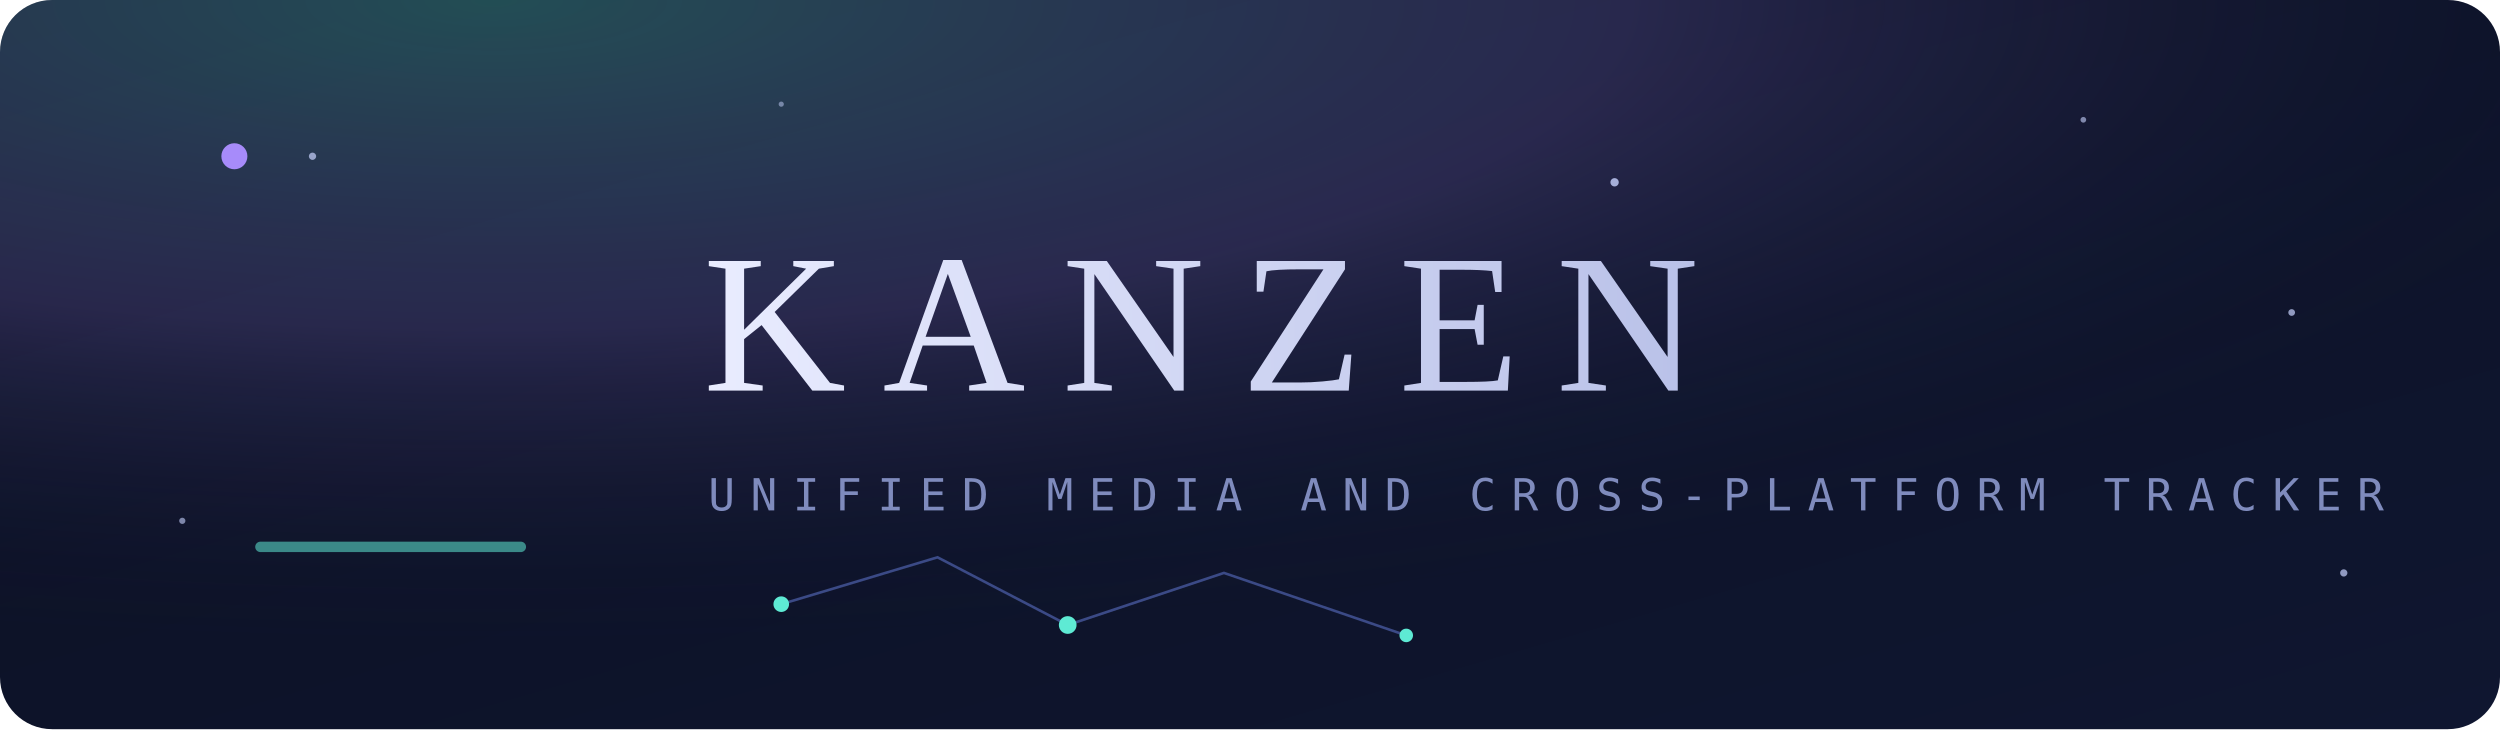
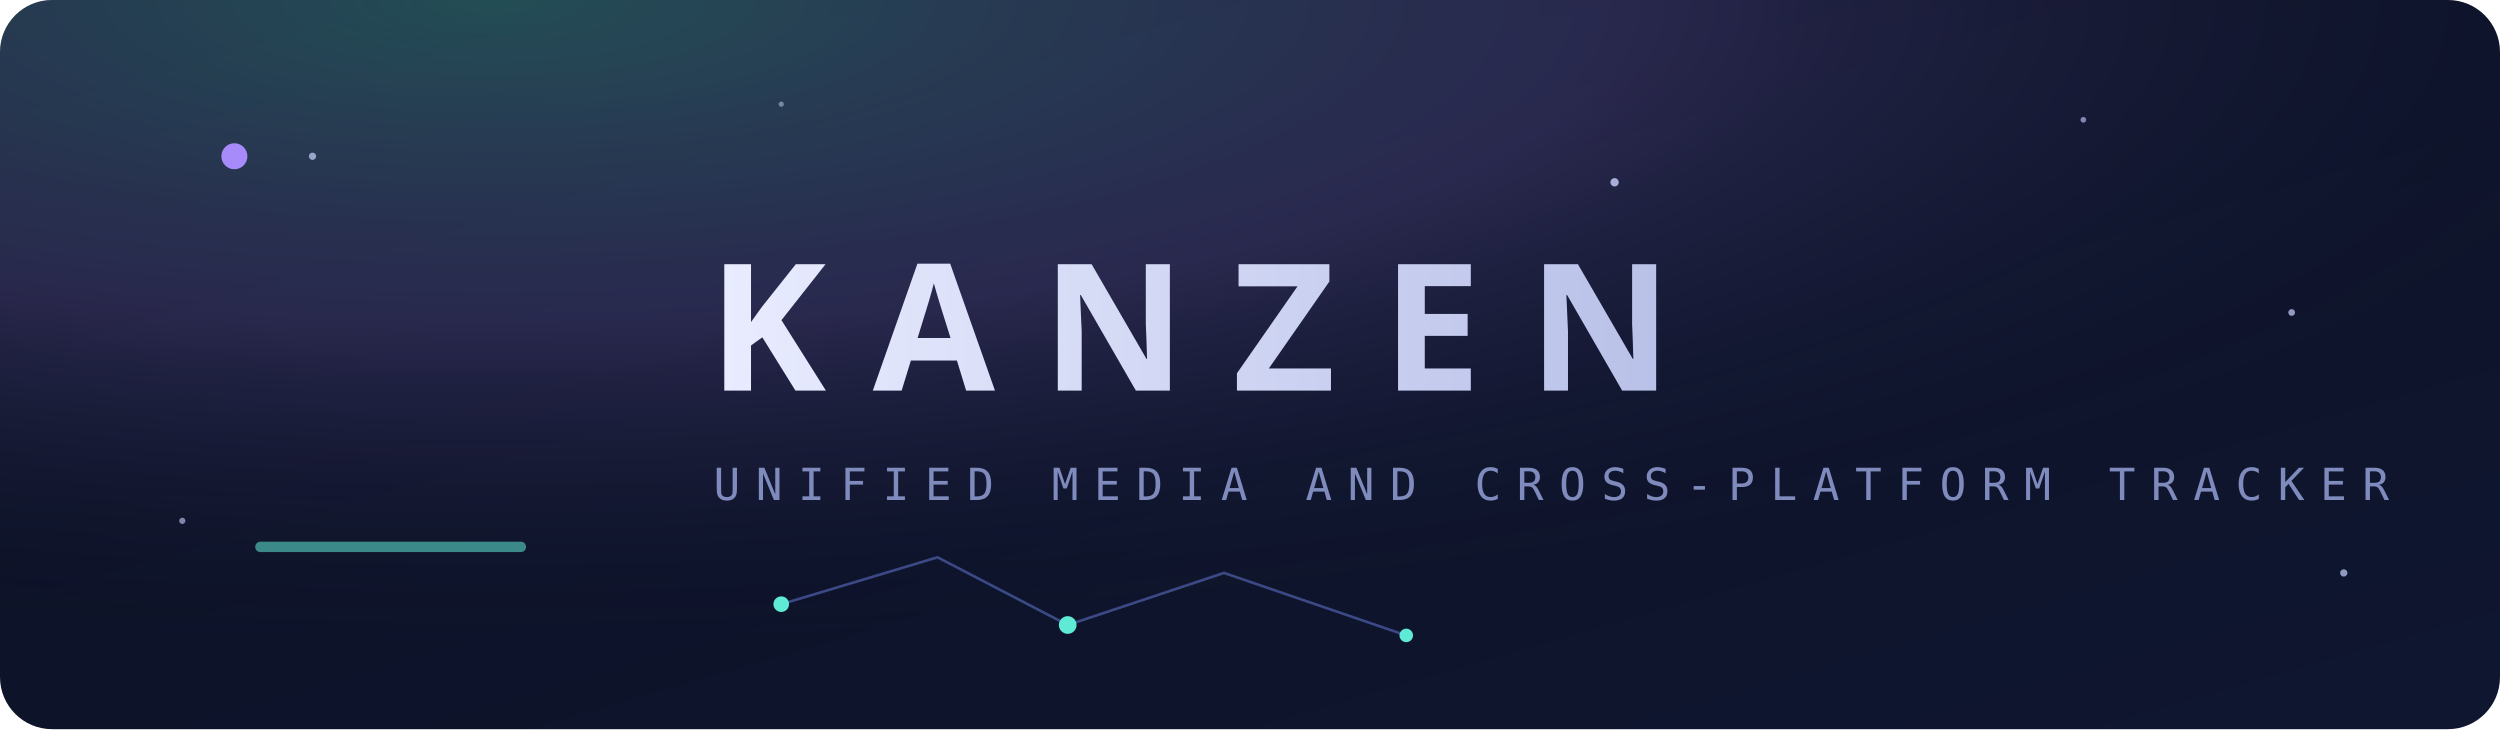
<svg xmlns="http://www.w3.org/2000/svg" viewBox="0 0 960 280" width="960" height="280" role="img" aria-label="Kanzen">
  <defs>
    <linearGradient id="sky" x1="0" y1="0" x2="1" y2="1">
      <stop offset="0" stop-color="#0b1022" />
      <stop offset="1" stop-color="#0f1630" />
    </linearGradient>
    <radialGradient id="aurora" cx="20%" cy="0%" r="90%">
      <stop offset="0" stop-color="#5eead4" stop-opacity="0.28" />
      <stop offset="0.5" stop-color="#a78bfa" stop-opacity="0.18" />
      <stop offset="1" stop-color="#0b1022" stop-opacity="0" />
    </radialGradient>
    <linearGradient id="ink" x1="0" y1="0" x2="1" y2="0">
      <stop offset="0" stop-color="#e9ecff" />
      <stop offset="1" stop-color="#b9c1e8" />
    </linearGradient>
  </defs>
  <rect width="960" height="280" rx="20" fill="url(#sky)" />
  <rect width="960" height="280" rx="20" fill="url(#aurora)" />
  <g fill="#c7d2fe">
    <circle cx="120" cy="60" r="1.4" opacity="0.7" />
    <circle cx="300" cy="40" r="1" opacity="0.5" />
    <circle cx="620" cy="70" r="1.6" opacity="0.8" />
    <circle cx="800" cy="46" r="1.1" opacity="0.6" />
    <circle cx="880" cy="120" r="1.3" opacity="0.7" />
    <circle cx="70" cy="200" r="1.2" opacity="0.6" />
    <circle cx="900" cy="220" r="1.4" opacity="0.7" />
  </g>
  <g transform="translate(90 60)">
    <line x1="10" y1="150" x2="110" y2="150" stroke="#5eead4" stroke-width="4" stroke-linecap="round" opacity="0.55" />
    <g fill="#e2542f">
      <rect x="26" width="14" rx="3">
        <animate attributeName="y" values="150;150;28;28;150" keyTimes="0;0.05;0.32;0.9;1" dur="6s" repeatCount="indefinite" />
        <animate attributeName="height" values="0;0;122;122;0" keyTimes="0;0.05;0.32;0.9;1" dur="6s" repeatCount="indefinite" />
      </rect>
      <rect x="80" width="14" rx="3">
        <animate attributeName="y" values="150;150;28;28;150" keyTimes="0;0.08;0.35;0.9;1" dur="6s" repeatCount="indefinite" />
        <animate attributeName="height" values="0;0;122;122;0" keyTimes="0;0.08;0.35;0.9;1" dur="6s" repeatCount="indefinite" />
      </rect>
      <rect x="57" y="22" width="6" height="30" opacity="0">
        <animate attributeName="opacity" values="0;0;1;1;0" keyTimes="0;0.5;0.6;0.9;1" dur="6s" repeatCount="indefinite" />
      </rect>
      <path d="M0 26 Q60 6 120 26 L120 12 Q60 -8 0 12 Z" opacity="0">
        <animate attributeName="opacity" values="0;0;1;1;0" keyTimes="0;0.34;0.44;0.9;1" dur="6s" repeatCount="indefinite" />
      </path>
    </g>
    <rect x="12" y="48" width="96" height="12" rx="3" fill="#a5371b" opacity="0">
      <animate attributeName="opacity" values="0;0;1;1;0" keyTimes="0;0.42;0.52;0.9;1" dur="6s" repeatCount="indefinite" />
    </rect>
    <circle r="5" fill="#a78bfa">
      <animateMotion dur="6s" begin="2s" repeatCount="indefinite" path="M-14 40 H134" />
      <animate attributeName="opacity" values="0;0;1;1;0;0" keyTimes="0;0.33;0.4;0.55;0.62;1" dur="6s" repeatCount="indefinite" />
    </circle>
  </g>
-   <text x="270" y="150" font-family="Georgia, 'Times New Roman', serif" font-size="76" letter-spacing="14" fill="url(#ink)">KANZEN</text>
-   <text x="272" y="196" font-family="ui-monospace, Menlo, monospace" font-size="17" letter-spacing="6" fill="#7f8bbd">UNIFIED MEDIA AND CROSS-PLATFORM TRACKER</text>
+   <text x="272" y="150" font-family="'Zen Kaku Gothic New', 'Trebuchet MS', 'Segoe UI', sans-serif" font-weight="700" font-size="68" letter-spacing="18" fill="url(#ink)">KANZEN</text>
+   <text x="274" y="192" font-family="ui-monospace, Menlo, monospace" font-size="17" letter-spacing="6" fill="#7f8bbd">UNIFIED MEDIA AND CROSS-PLATFORM TRACKER</text>
  <g stroke="#3b4a86" stroke-width="1" fill="none">
    <path d="M300 232 L360 214 L410 240 L470 220 L540 244" />
  </g>
  <g fill="#5eead4">
    <circle cx="300" cy="232" r="3" />
    <circle cx="410" cy="240" r="3.4" />
    <circle cx="540" cy="244" r="2.6" />
  </g>
</svg>
